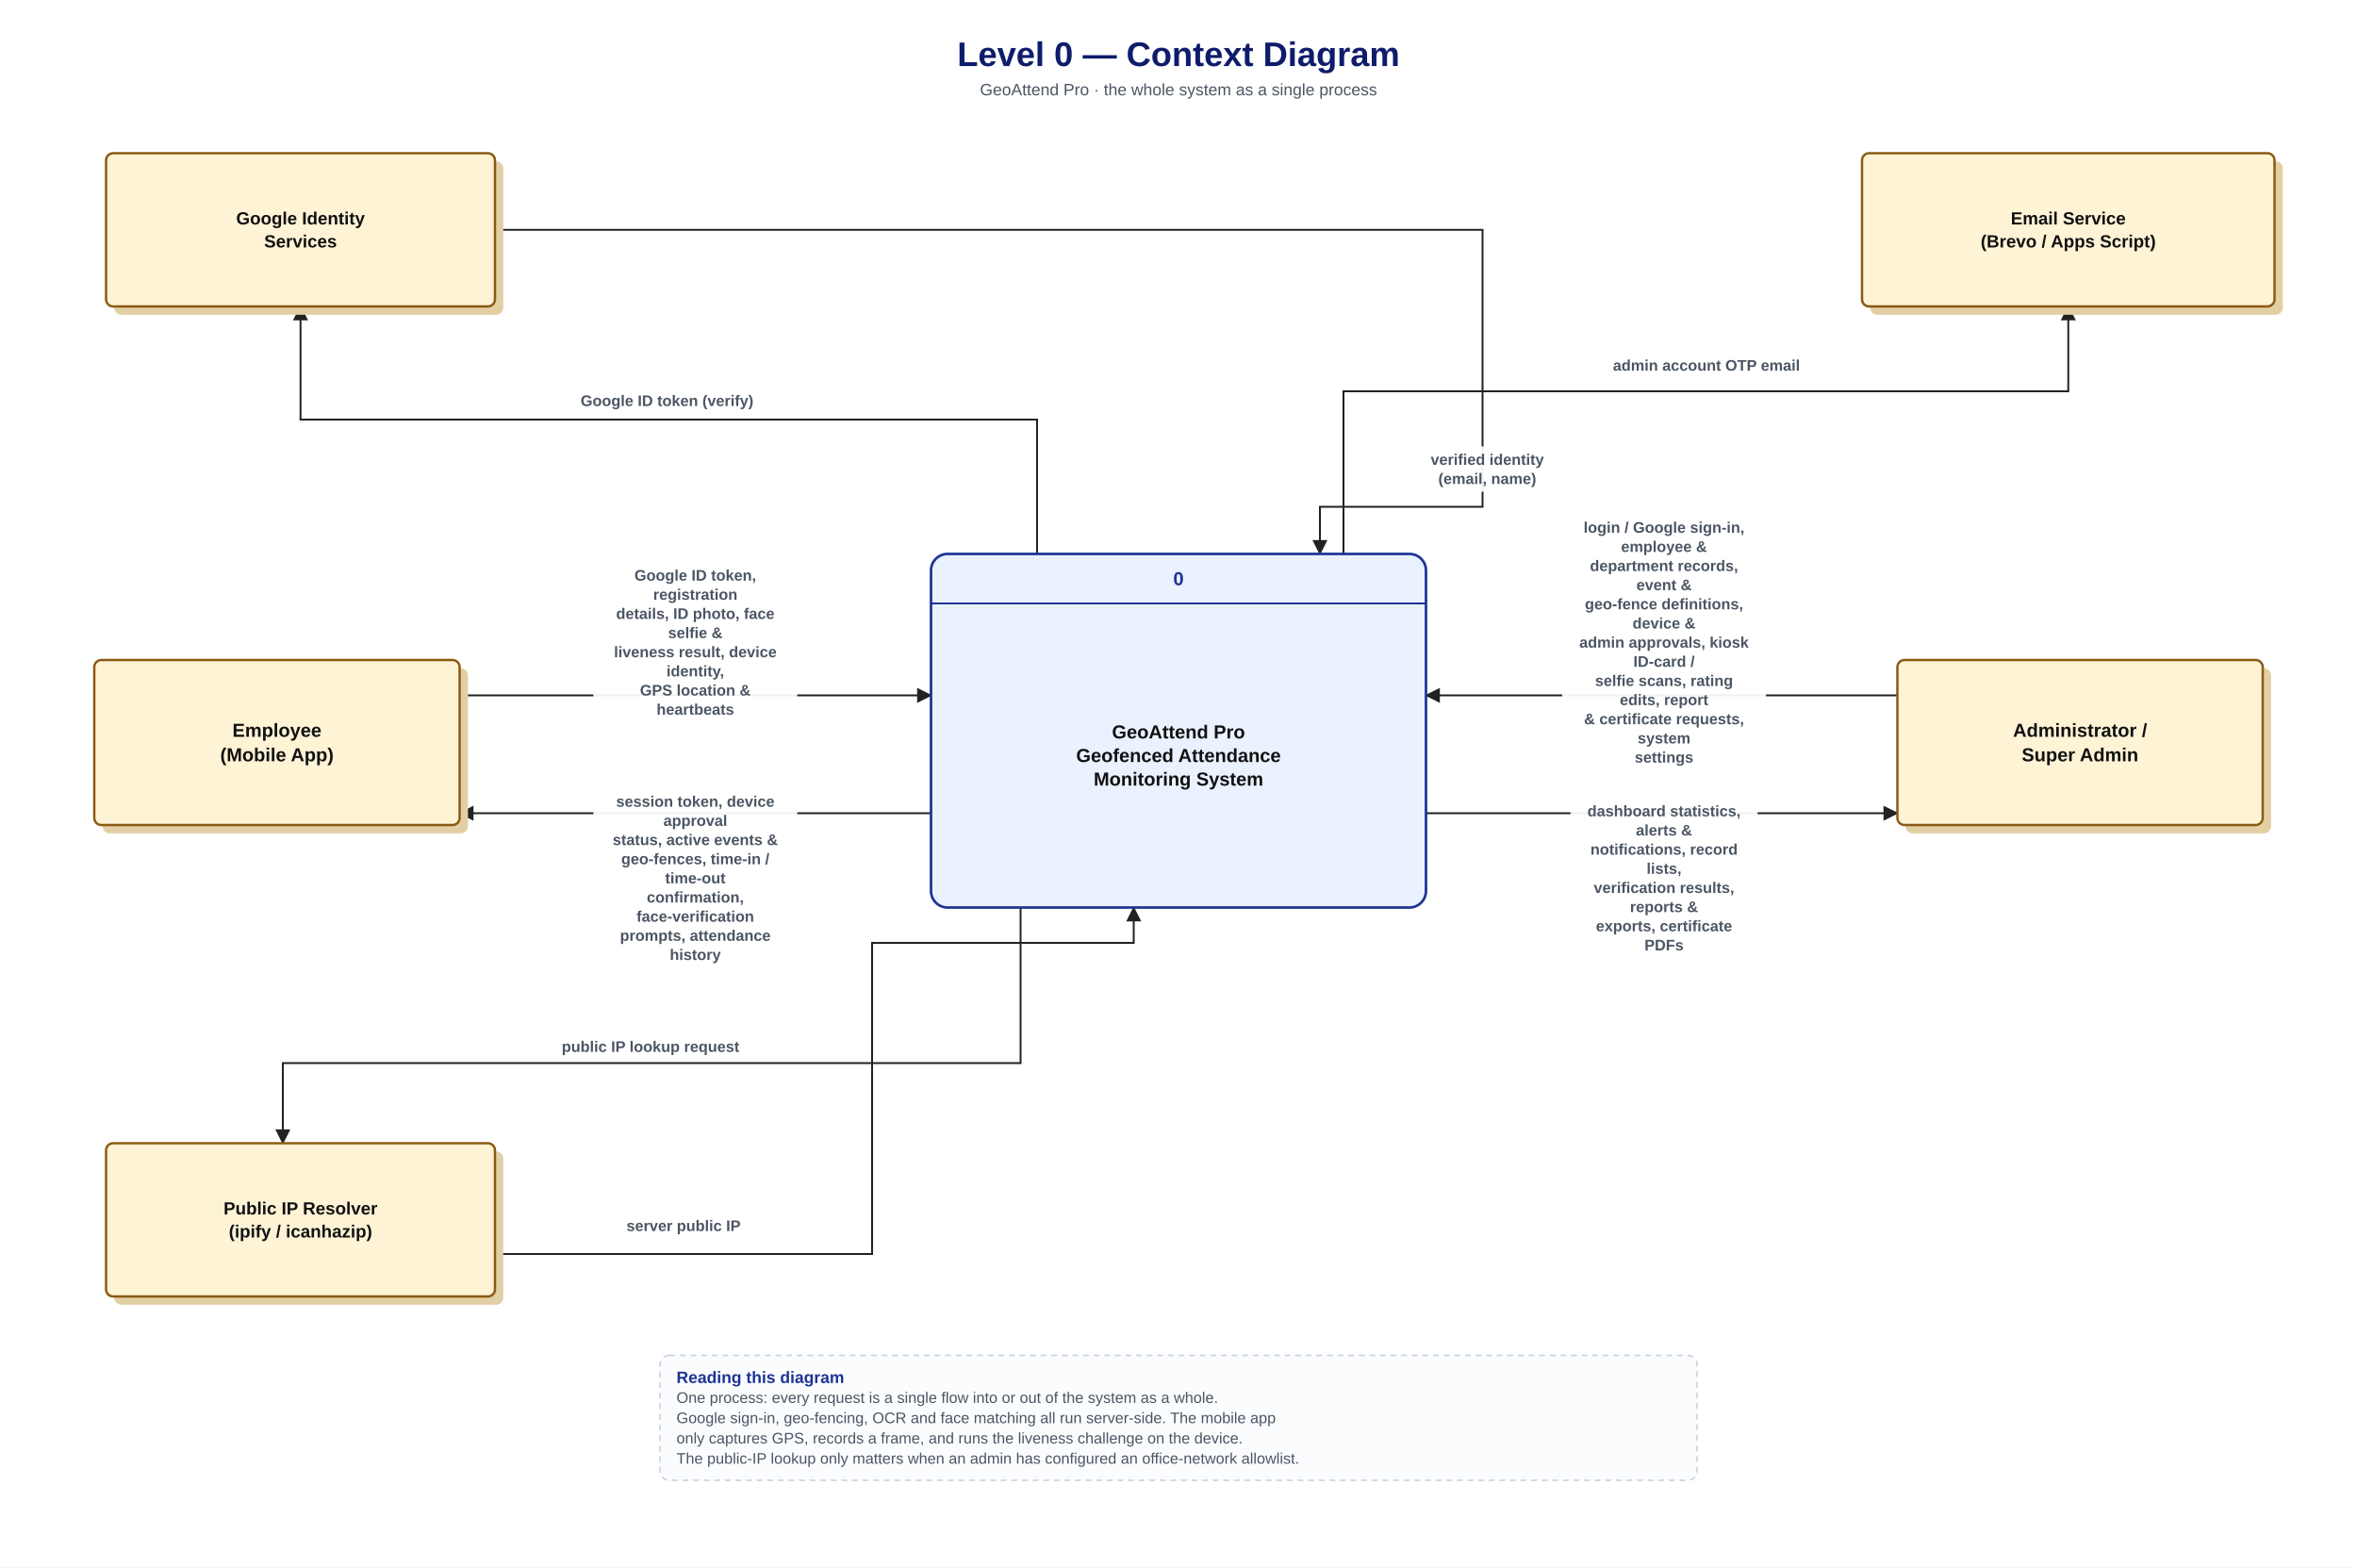
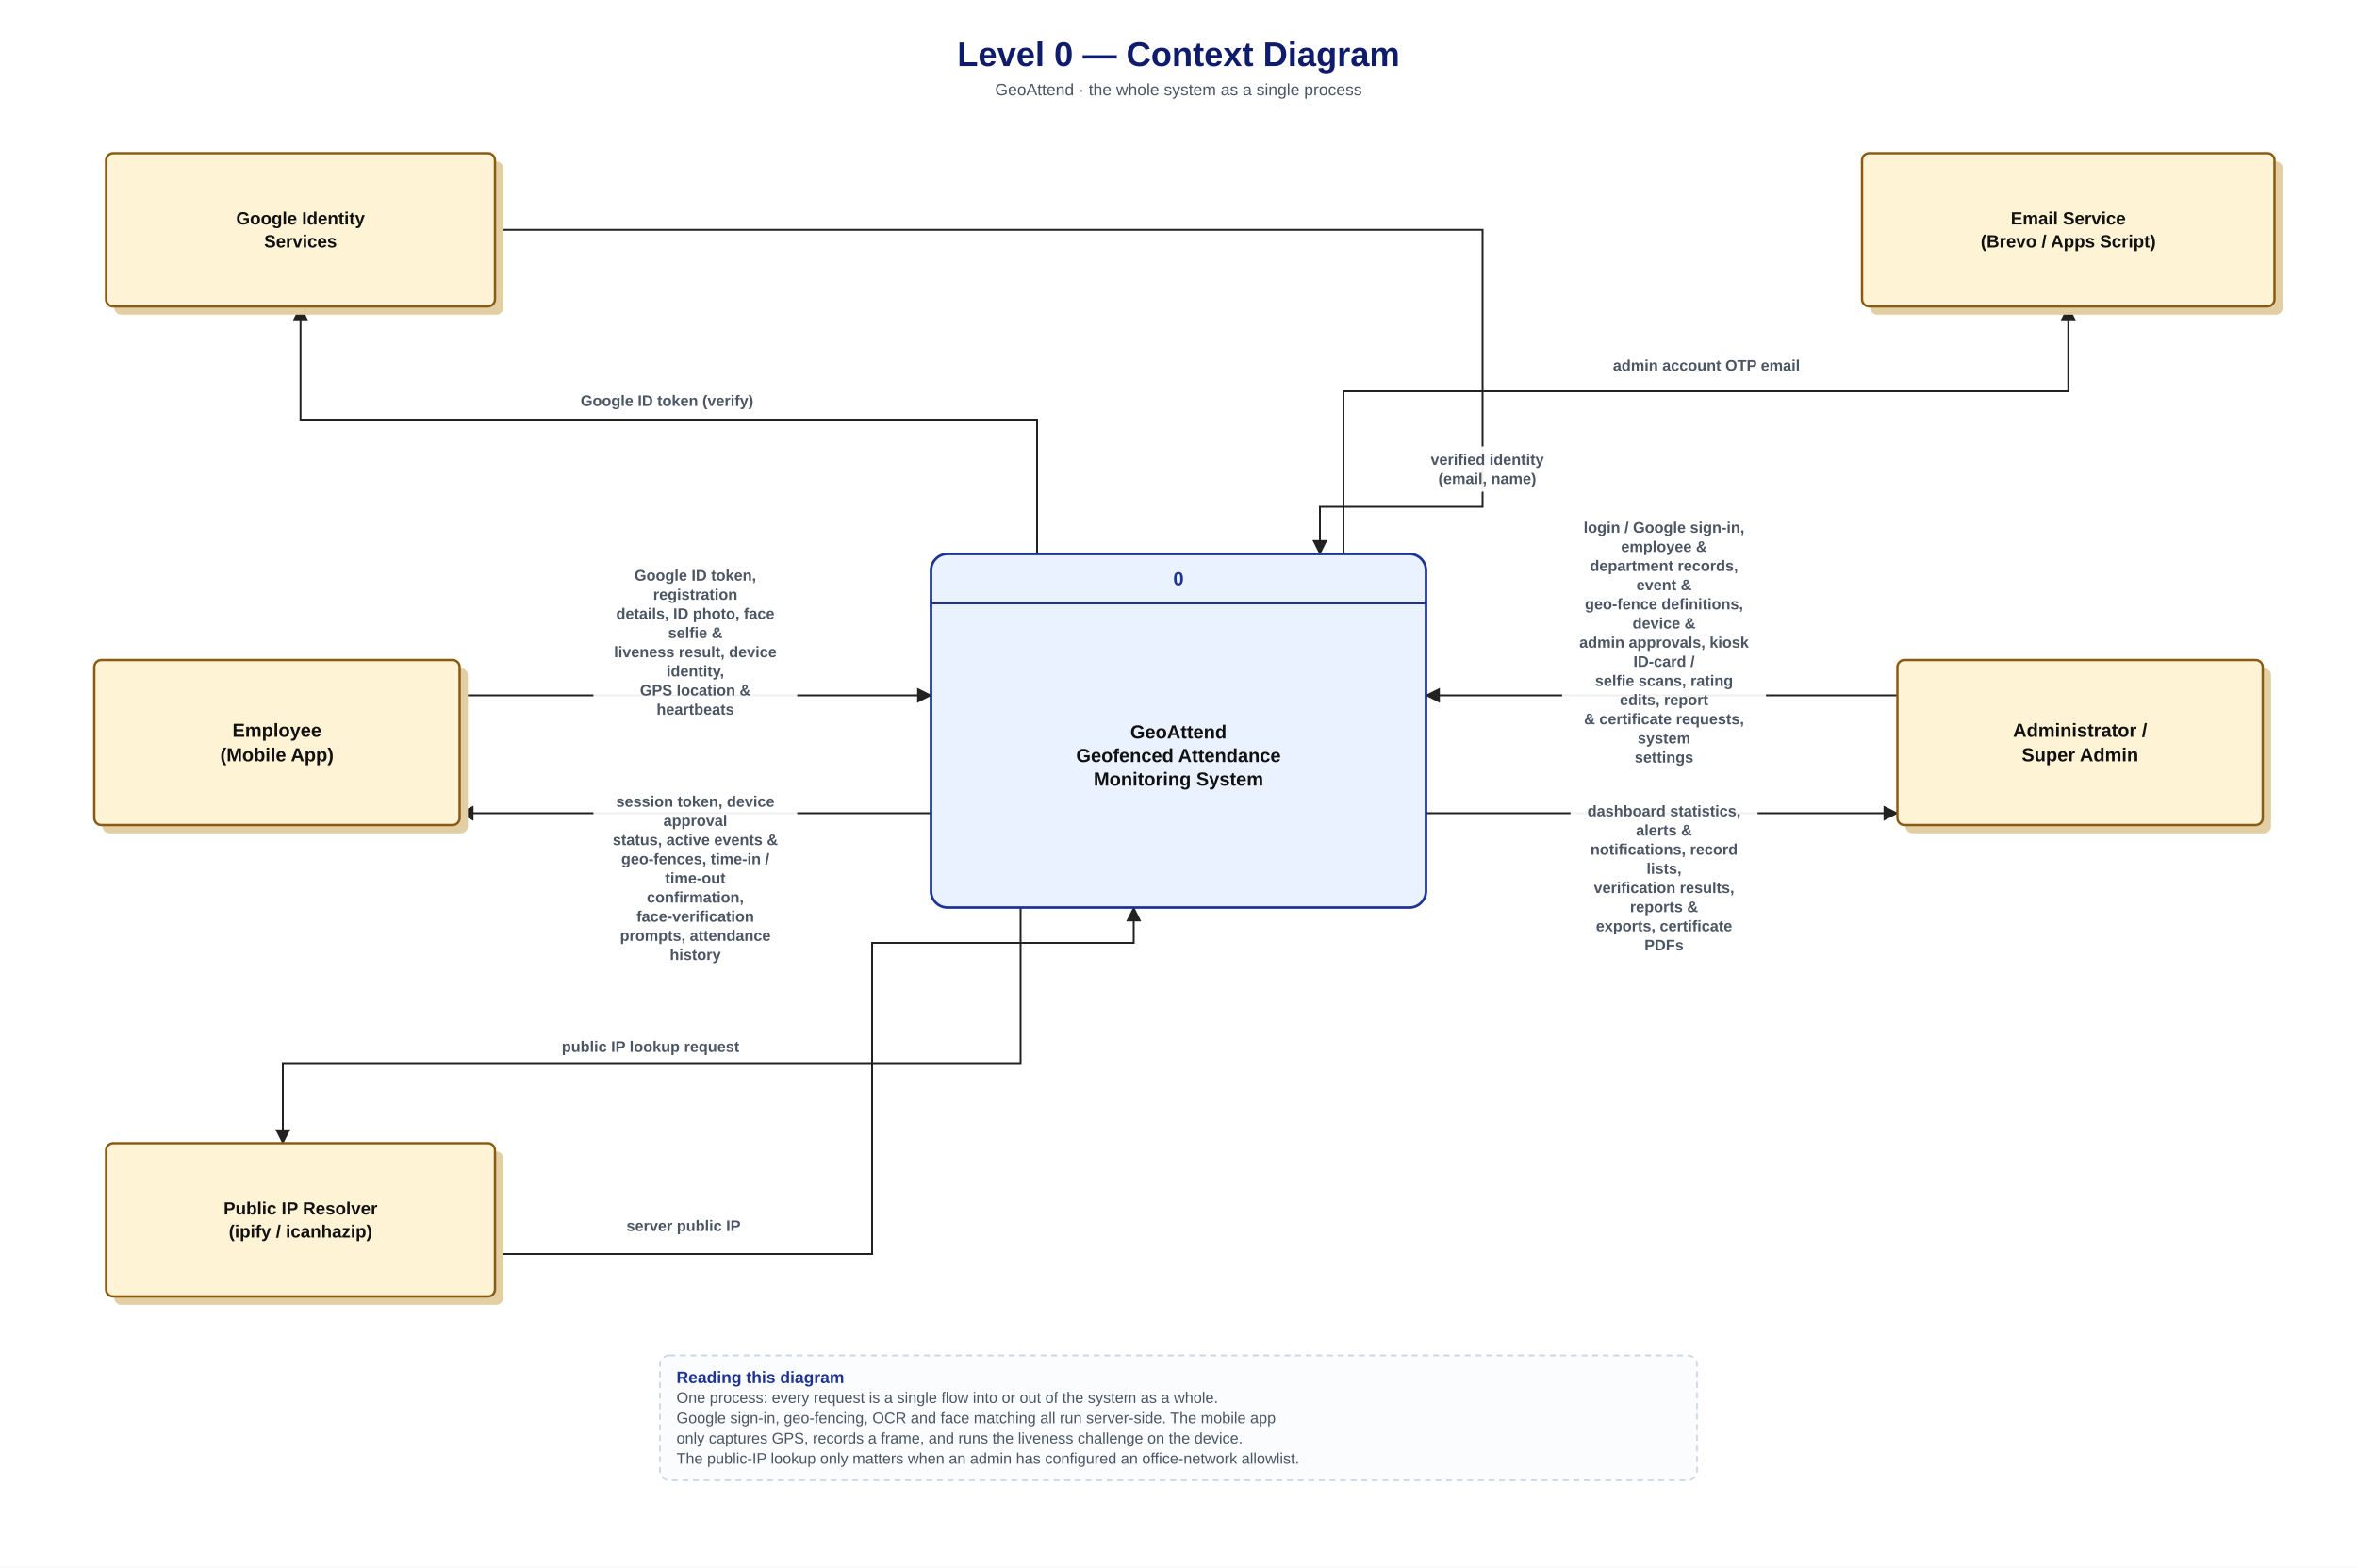
<svg xmlns="http://www.w3.org/2000/svg" width="2000" height="1330" viewBox="0 0 2000 1330">
  <defs>
    <marker id="arr" viewBox="0 0 10 10" refX="9.2" refY="5" markerWidth="8" markerHeight="8" orient="auto-start-reverse">
      <path d="M0,0 L10,5 L0,10 z" fill="#222222" />
    </marker>
  </defs>
  <rect x="0" y="0" width="2000" height="1330" rx="0" fill="#FFFFFF" stroke="none" stroke-width="1" />
  <text x="1000" y="46" font-family="Arial, Helvetica, sans-serif" font-size="29" font-weight="700" fill="#0F1C6B" text-anchor="middle" dominant-baseline="central">Level 0 — Context Diagram</text>
-   <text x="1000" y="76" font-family="Arial, Helvetica, sans-serif" font-size="14" font-weight="400" fill="#4B5563" text-anchor="middle" dominant-baseline="central">GeoAttend Pro · the whole system as a single process</text>
+   <text x="1000" y="76" font-family="Arial, Helvetica, sans-serif" font-size="14" font-weight="400" fill="#4B5563" text-anchor="middle" dominant-baseline="central">GeoAttend · the whole system as a single process</text>
  <path d="M390,590 L790,590" fill="none" stroke="#222222" stroke-width="1.6" marker-end="url(#arr)" />
  <path d="M790,690 L390,690" fill="none" stroke="#222222" stroke-width="1.6" marker-end="url(#arr)" />
  <path d="M1610,590 L1210,590" fill="none" stroke="#222222" stroke-width="1.6" marker-end="url(#arr)" />
  <path d="M1210,690 L1610,690" fill="none" stroke="#222222" stroke-width="1.6" marker-end="url(#arr)" />
  <path d="M880,470 L880,356 L255,356 L255,260" fill="none" stroke="#222222" stroke-width="1.6" marker-end="url(#arr)" />
  <path d="M420,195 L1258,195 L1258,430 L1120,430 L1120,470" fill="none" stroke="#222222" stroke-width="1.6" marker-end="url(#arr)" />
  <path d="M1140,470 L1140,332 L1755,332 L1755,260" fill="none" stroke="#222222" stroke-width="1.6" marker-end="url(#arr)" />
  <path d="M866,770 L866,902 L240,902 L240,970" fill="none" stroke="#222222" stroke-width="1.6" marker-end="url(#arr)" />
  <path d="M420,1064 L740,1064 L740,800 L962,800 L962,770" fill="none" stroke="#222222" stroke-width="1.6" marker-end="url(#arr)" />
  <rect x="790" y="470" width="420" height="300" rx="14" fill="#EAF1FF" stroke="#1D3494" stroke-width="2.2" />
  <line x1="790" y1="512" x2="1210" y2="512" stroke="#1D3494" stroke-width="1.6" />
  <text x="1000" y="491" font-family="Arial, Helvetica, sans-serif" font-size="16" font-weight="700" fill="#1D3494" text-anchor="middle" dominant-baseline="central">0</text>
-   <text x="1000" y="621" font-family="Arial, Helvetica, sans-serif" font-size="16" font-weight="600" fill="#111111" text-anchor="middle" dominant-baseline="central">GeoAttend Pro</text>
+   <text x="1000" y="621" font-family="Arial, Helvetica, sans-serif" font-size="16" font-weight="600" fill="#111111" text-anchor="middle" dominant-baseline="central">GeoAttend</text>
  <text x="1000" y="641" font-family="Arial, Helvetica, sans-serif" font-size="16" font-weight="600" fill="#111111" text-anchor="middle" dominant-baseline="central">Geofenced Attendance</text>
  <text x="1000" y="661" font-family="Arial, Helvetica, sans-serif" font-size="16" font-weight="600" fill="#111111" text-anchor="middle" dominant-baseline="central">Monitoring System</text>
  <rect x="87" y="567" width="310" height="140" rx="6" fill="#E2CFA4" stroke="none" stroke-width="0" />
  <rect x="87" y="567" width="310" height="140" rx="6" fill="#E2CFA4" opacity="0.5" />
  <rect x="80" y="560" width="310" height="140" rx="6" fill="#FFF3D6" stroke="#8A5A12" stroke-width="2" />
  <text x="235" y="619.6" font-family="Arial, Helvetica, sans-serif" font-size="16" font-weight="700" fill="#111111" text-anchor="middle" dominant-baseline="central">Employee</text>
  <text x="235" y="640.4" font-family="Arial, Helvetica, sans-serif" font-size="16" font-weight="700" fill="#111111" text-anchor="middle" dominant-baseline="central">(Mobile App)</text>
  <rect x="1617" y="567" width="310" height="140" rx="6" fill="#E2CFA4" stroke="none" stroke-width="0" />
  <rect x="1617" y="567" width="310" height="140" rx="6" fill="#E2CFA4" opacity="0.5" />
  <rect x="1610" y="560" width="310" height="140" rx="6" fill="#FFF3D6" stroke="#8A5A12" stroke-width="2" />
  <text x="1765" y="619.6" font-family="Arial, Helvetica, sans-serif" font-size="16" font-weight="700" fill="#111111" text-anchor="middle" dominant-baseline="central">Administrator /</text>
  <text x="1765" y="640.4" font-family="Arial, Helvetica, sans-serif" font-size="16" font-weight="700" fill="#111111" text-anchor="middle" dominant-baseline="central">Super Admin</text>
  <rect x="97" y="137" width="330" height="130" rx="6" fill="#E2CFA4" stroke="none" stroke-width="0" />
  <rect x="97" y="137" width="330" height="130" rx="6" fill="#E2CFA4" opacity="0.5" />
  <rect x="90" y="130" width="330" height="130" rx="6" fill="#FFF3D6" stroke="#8A5A12" stroke-width="2" />
  <text x="255" y="185.25" font-family="Arial, Helvetica, sans-serif" font-size="15" font-weight="700" fill="#111111" text-anchor="middle" dominant-baseline="central">Google Identity</text>
  <text x="255" y="204.75" font-family="Arial, Helvetica, sans-serif" font-size="15" font-weight="700" fill="#111111" text-anchor="middle" dominant-baseline="central">Services</text>
  <rect x="1587" y="137" width="350" height="130" rx="6" fill="#E2CFA4" stroke="none" stroke-width="0" />
  <rect x="1587" y="137" width="350" height="130" rx="6" fill="#E2CFA4" opacity="0.5" />
  <rect x="1580" y="130" width="350" height="130" rx="6" fill="#FFF3D6" stroke="#8A5A12" stroke-width="2" />
  <text x="1755" y="185.25" font-family="Arial, Helvetica, sans-serif" font-size="15" font-weight="700" fill="#111111" text-anchor="middle" dominant-baseline="central">Email Service</text>
  <text x="1755" y="204.75" font-family="Arial, Helvetica, sans-serif" font-size="15" font-weight="700" fill="#111111" text-anchor="middle" dominant-baseline="central">(Brevo / Apps Script)</text>
  <rect x="97" y="977" width="330" height="130" rx="6" fill="#E2CFA4" stroke="none" stroke-width="0" />
  <rect x="97" y="977" width="330" height="130" rx="6" fill="#E2CFA4" opacity="0.5" />
  <rect x="90" y="970" width="330" height="130" rx="6" fill="#FFF3D6" stroke="#8A5A12" stroke-width="2" />
  <text x="255" y="1025.25" font-family="Arial, Helvetica, sans-serif" font-size="15" font-weight="700" fill="#111111" text-anchor="middle" dominant-baseline="central">Public IP Resolver</text>
  <text x="255" y="1044.75" font-family="Arial, Helvetica, sans-serif" font-size="15" font-weight="700" fill="#111111" text-anchor="middle" dominant-baseline="central">(ipify / icanhazip)</text>
  <rect x="560" y="1150" width="880" height="106" rx="8" fill="#FBFCFE" stroke="#CBD5E1" stroke-width="1.4" stroke-dasharray="5 4" />
  <text x="574" y="1168.6" font-family="Arial, Helvetica, sans-serif" font-size="14" font-weight="700" fill="#1D3494" text-anchor="start" dominant-baseline="central">Reading this diagram</text>
  <text x="574" y="1185.8" font-family="Arial, Helvetica, sans-serif" font-size="13" font-weight="400" fill="#4B5563" text-anchor="start" dominant-baseline="central">One process: every request is a single flow into or out of the system as a whole.</text>
  <text x="574" y="1203" font-family="Arial, Helvetica, sans-serif" font-size="13" font-weight="400" fill="#4B5563" text-anchor="start" dominant-baseline="central">Google sign-in, geo-fencing, OCR and face matching all run server-side. The mobile app</text>
  <text x="574" y="1220.2" font-family="Arial, Helvetica, sans-serif" font-size="13" font-weight="400" fill="#4B5563" text-anchor="start" dominant-baseline="central">only captures GPS, records a frame, and runs the liveness challenge on the device.</text>
  <text x="574" y="1237.4" font-family="Arial, Helvetica, sans-serif" font-size="13" font-weight="400" fill="#4B5563" text-anchor="start" dominant-baseline="central">The public-IP lookup only matters when an admin has configured an office-network allowlist.</text>
  <rect opacity="0.93" x="503.522" y="477" width="172.955" height="136" rx="3" fill="#FFFFFF" stroke="none" stroke-width="0" />
  <text x="590" y="488.125" font-family="Arial, Helvetica, sans-serif" font-size="13" font-weight="600" fill="#4B5563" text-anchor="middle" dominant-baseline="central">Google ID token,</text>
  <text x="590" y="504.375" font-family="Arial, Helvetica, sans-serif" font-size="13" font-weight="600" fill="#4B5563" text-anchor="middle" dominant-baseline="central">registration</text>
  <text x="590" y="520.625" font-family="Arial, Helvetica, sans-serif" font-size="13" font-weight="600" fill="#4B5563" text-anchor="middle" dominant-baseline="central">details, ID photo, face</text>
  <text x="590" y="536.875" font-family="Arial, Helvetica, sans-serif" font-size="13" font-weight="600" fill="#4B5563" text-anchor="middle" dominant-baseline="central">selfie &amp;</text>
  <text x="590" y="553.125" font-family="Arial, Helvetica, sans-serif" font-size="13" font-weight="600" fill="#4B5563" text-anchor="middle" dominant-baseline="central">liveness result, device</text>
  <text x="590" y="569.375" font-family="Arial, Helvetica, sans-serif" font-size="13" font-weight="600" fill="#4B5563" text-anchor="middle" dominant-baseline="central">identity,</text>
  <text x="590" y="585.625" font-family="Arial, Helvetica, sans-serif" font-size="13" font-weight="600" fill="#4B5563" text-anchor="middle" dominant-baseline="central">GPS location &amp;</text>
  <text x="590" y="601.875" font-family="Arial, Helvetica, sans-serif" font-size="13" font-weight="600" fill="#4B5563" text-anchor="middle" dominant-baseline="central">heartbeats</text>
  <rect opacity="0.93" x="503.522" y="668.875" width="172.955" height="152.25" rx="3" fill="#FFFFFF" stroke="none" stroke-width="0" />
  <text x="590" y="680" font-family="Arial, Helvetica, sans-serif" font-size="13" font-weight="600" fill="#4B5563" text-anchor="middle" dominant-baseline="central">session token, device</text>
  <text x="590" y="696.25" font-family="Arial, Helvetica, sans-serif" font-size="13" font-weight="600" fill="#4B5563" text-anchor="middle" dominant-baseline="central">approval</text>
  <text x="590" y="712.5" font-family="Arial, Helvetica, sans-serif" font-size="13" font-weight="600" fill="#4B5563" text-anchor="middle" dominant-baseline="central">status, active events &amp;</text>
  <text x="590" y="728.75" font-family="Arial, Helvetica, sans-serif" font-size="13" font-weight="600" fill="#4B5563" text-anchor="middle" dominant-baseline="central">geo-fences, time-in /</text>
  <text x="590" y="745" font-family="Arial, Helvetica, sans-serif" font-size="13" font-weight="600" fill="#4B5563" text-anchor="middle" dominant-baseline="central">time-out</text>
  <text x="590" y="761.25" font-family="Arial, Helvetica, sans-serif" font-size="13" font-weight="600" fill="#4B5563" text-anchor="middle" dominant-baseline="central">confirmation,</text>
  <text x="590" y="777.5" font-family="Arial, Helvetica, sans-serif" font-size="13" font-weight="600" fill="#4B5563" text-anchor="middle" dominant-baseline="central">face-verification</text>
  <text x="590" y="793.75" font-family="Arial, Helvetica, sans-serif" font-size="13" font-weight="600" fill="#4B5563" text-anchor="middle" dominant-baseline="central">prompts, attendance</text>
  <text x="590" y="810" font-family="Arial, Helvetica, sans-serif" font-size="13" font-weight="600" fill="#4B5563" text-anchor="middle" dominant-baseline="central">history</text>
  <rect opacity="0.93" x="1325.523" y="436.375" width="172.955" height="217.25" rx="3" fill="#FFFFFF" stroke="none" stroke-width="0" />
  <text x="1412" y="447.5" font-family="Arial, Helvetica, sans-serif" font-size="13" font-weight="600" fill="#4B5563" text-anchor="middle" dominant-baseline="central">login / Google sign-in,</text>
  <text x="1412" y="463.75" font-family="Arial, Helvetica, sans-serif" font-size="13" font-weight="600" fill="#4B5563" text-anchor="middle" dominant-baseline="central">employee &amp;</text>
  <text x="1412" y="480" font-family="Arial, Helvetica, sans-serif" font-size="13" font-weight="600" fill="#4B5563" text-anchor="middle" dominant-baseline="central">department records,</text>
  <text x="1412" y="496.25" font-family="Arial, Helvetica, sans-serif" font-size="13" font-weight="600" fill="#4B5563" text-anchor="middle" dominant-baseline="central">event &amp;</text>
  <text x="1412" y="512.5" font-family="Arial, Helvetica, sans-serif" font-size="13" font-weight="600" fill="#4B5563" text-anchor="middle" dominant-baseline="central">geo-fence definitions,</text>
  <text x="1412" y="528.75" font-family="Arial, Helvetica, sans-serif" font-size="13" font-weight="600" fill="#4B5563" text-anchor="middle" dominant-baseline="central">device &amp;</text>
  <text x="1412" y="545" font-family="Arial, Helvetica, sans-serif" font-size="13" font-weight="600" fill="#4B5563" text-anchor="middle" dominant-baseline="central">admin approvals, kiosk</text>
  <text x="1412" y="561.25" font-family="Arial, Helvetica, sans-serif" font-size="13" font-weight="600" fill="#4B5563" text-anchor="middle" dominant-baseline="central">ID-card /</text>
  <text x="1412" y="577.5" font-family="Arial, Helvetica, sans-serif" font-size="13" font-weight="600" fill="#4B5563" text-anchor="middle" dominant-baseline="central">selfie scans, rating</text>
  <text x="1412" y="593.75" font-family="Arial, Helvetica, sans-serif" font-size="13" font-weight="600" fill="#4B5563" text-anchor="middle" dominant-baseline="central">edits, report</text>
  <text x="1412" y="610" font-family="Arial, Helvetica, sans-serif" font-size="13" font-weight="600" fill="#4B5563" text-anchor="middle" dominant-baseline="central">&amp; certificate requests,</text>
  <text x="1412" y="626.25" font-family="Arial, Helvetica, sans-serif" font-size="13" font-weight="600" fill="#4B5563" text-anchor="middle" dominant-baseline="central">system</text>
  <text x="1412" y="642.5" font-family="Arial, Helvetica, sans-serif" font-size="13" font-weight="600" fill="#4B5563" text-anchor="middle" dominant-baseline="central">settings</text>
  <rect opacity="0.93" x="1332.608" y="677" width="158.785" height="136" rx="3" fill="#FFFFFF" stroke="none" stroke-width="0" />
  <text x="1412" y="688.125" font-family="Arial, Helvetica, sans-serif" font-size="13" font-weight="600" fill="#4B5563" text-anchor="middle" dominant-baseline="central">dashboard statistics,</text>
  <text x="1412" y="704.375" font-family="Arial, Helvetica, sans-serif" font-size="13" font-weight="600" fill="#4B5563" text-anchor="middle" dominant-baseline="central">alerts &amp;</text>
  <text x="1412" y="720.625" font-family="Arial, Helvetica, sans-serif" font-size="13" font-weight="600" fill="#4B5563" text-anchor="middle" dominant-baseline="central">notifications, record</text>
  <text x="1412" y="736.875" font-family="Arial, Helvetica, sans-serif" font-size="13" font-weight="600" fill="#4B5563" text-anchor="middle" dominant-baseline="central">lists,</text>
  <text x="1412" y="753.125" font-family="Arial, Helvetica, sans-serif" font-size="13" font-weight="600" fill="#4B5563" text-anchor="middle" dominant-baseline="central">verification results,</text>
  <text x="1412" y="769.375" font-family="Arial, Helvetica, sans-serif" font-size="13" font-weight="600" fill="#4B5563" text-anchor="middle" dominant-baseline="central">reports &amp;</text>
  <text x="1412" y="785.625" font-family="Arial, Helvetica, sans-serif" font-size="13" font-weight="600" fill="#4B5563" text-anchor="middle" dominant-baseline="central">exports, certificate</text>
  <text x="1412" y="801.875" font-family="Arial, Helvetica, sans-serif" font-size="13" font-weight="600" fill="#4B5563" text-anchor="middle" dominant-baseline="central">PDFs</text>
  <rect opacity="0.93" x="475.98" y="328.875" width="180.04" height="22.25" rx="3" fill="#FFFFFF" stroke="none" stroke-width="0" />
  <text x="566" y="340" font-family="Arial, Helvetica, sans-serif" font-size="13" font-weight="600" fill="#4B5563" text-anchor="middle" dominant-baseline="central">Google ID token (verify)</text>
  <rect opacity="0.93" x="1196.777" y="378.75" width="130.445" height="38.5" rx="3" fill="#FFFFFF" stroke="none" stroke-width="0" />
  <text x="1262" y="389.875" font-family="Arial, Helvetica, sans-serif" font-size="13" font-weight="600" fill="#4B5563" text-anchor="middle" dominant-baseline="central">verified identity</text>
  <text x="1262" y="406.125" font-family="Arial, Helvetica, sans-serif" font-size="13" font-weight="600" fill="#4B5563" text-anchor="middle" dominant-baseline="central">(email, name)</text>
  <rect opacity="0.93" x="1361.523" y="298.875" width="172.955" height="22.25" rx="3" fill="#FFFFFF" stroke="none" stroke-width="0" />
  <text x="1448" y="310" font-family="Arial, Helvetica, sans-serif" font-size="13" font-weight="600" fill="#4B5563" text-anchor="middle" dominant-baseline="central">admin account OTP email</text>
  <rect opacity="0.93" x="461.98" y="876.875" width="180.04" height="22.25" rx="3" fill="#FFFFFF" stroke="none" stroke-width="0" />
  <text x="552" y="888" font-family="Arial, Helvetica, sans-serif" font-size="13" font-weight="600" fill="#4B5563" text-anchor="middle" dominant-baseline="central">public IP lookup request</text>
  <rect opacity="0.93" x="518.32" y="1028.875" width="123.36" height="22.25" rx="3" fill="#FFFFFF" stroke="none" stroke-width="0" />
  <text x="580" y="1040" font-family="Arial, Helvetica, sans-serif" font-size="13" font-weight="600" fill="#4B5563" text-anchor="middle" dominant-baseline="central">server public IP</text>
</svg>
